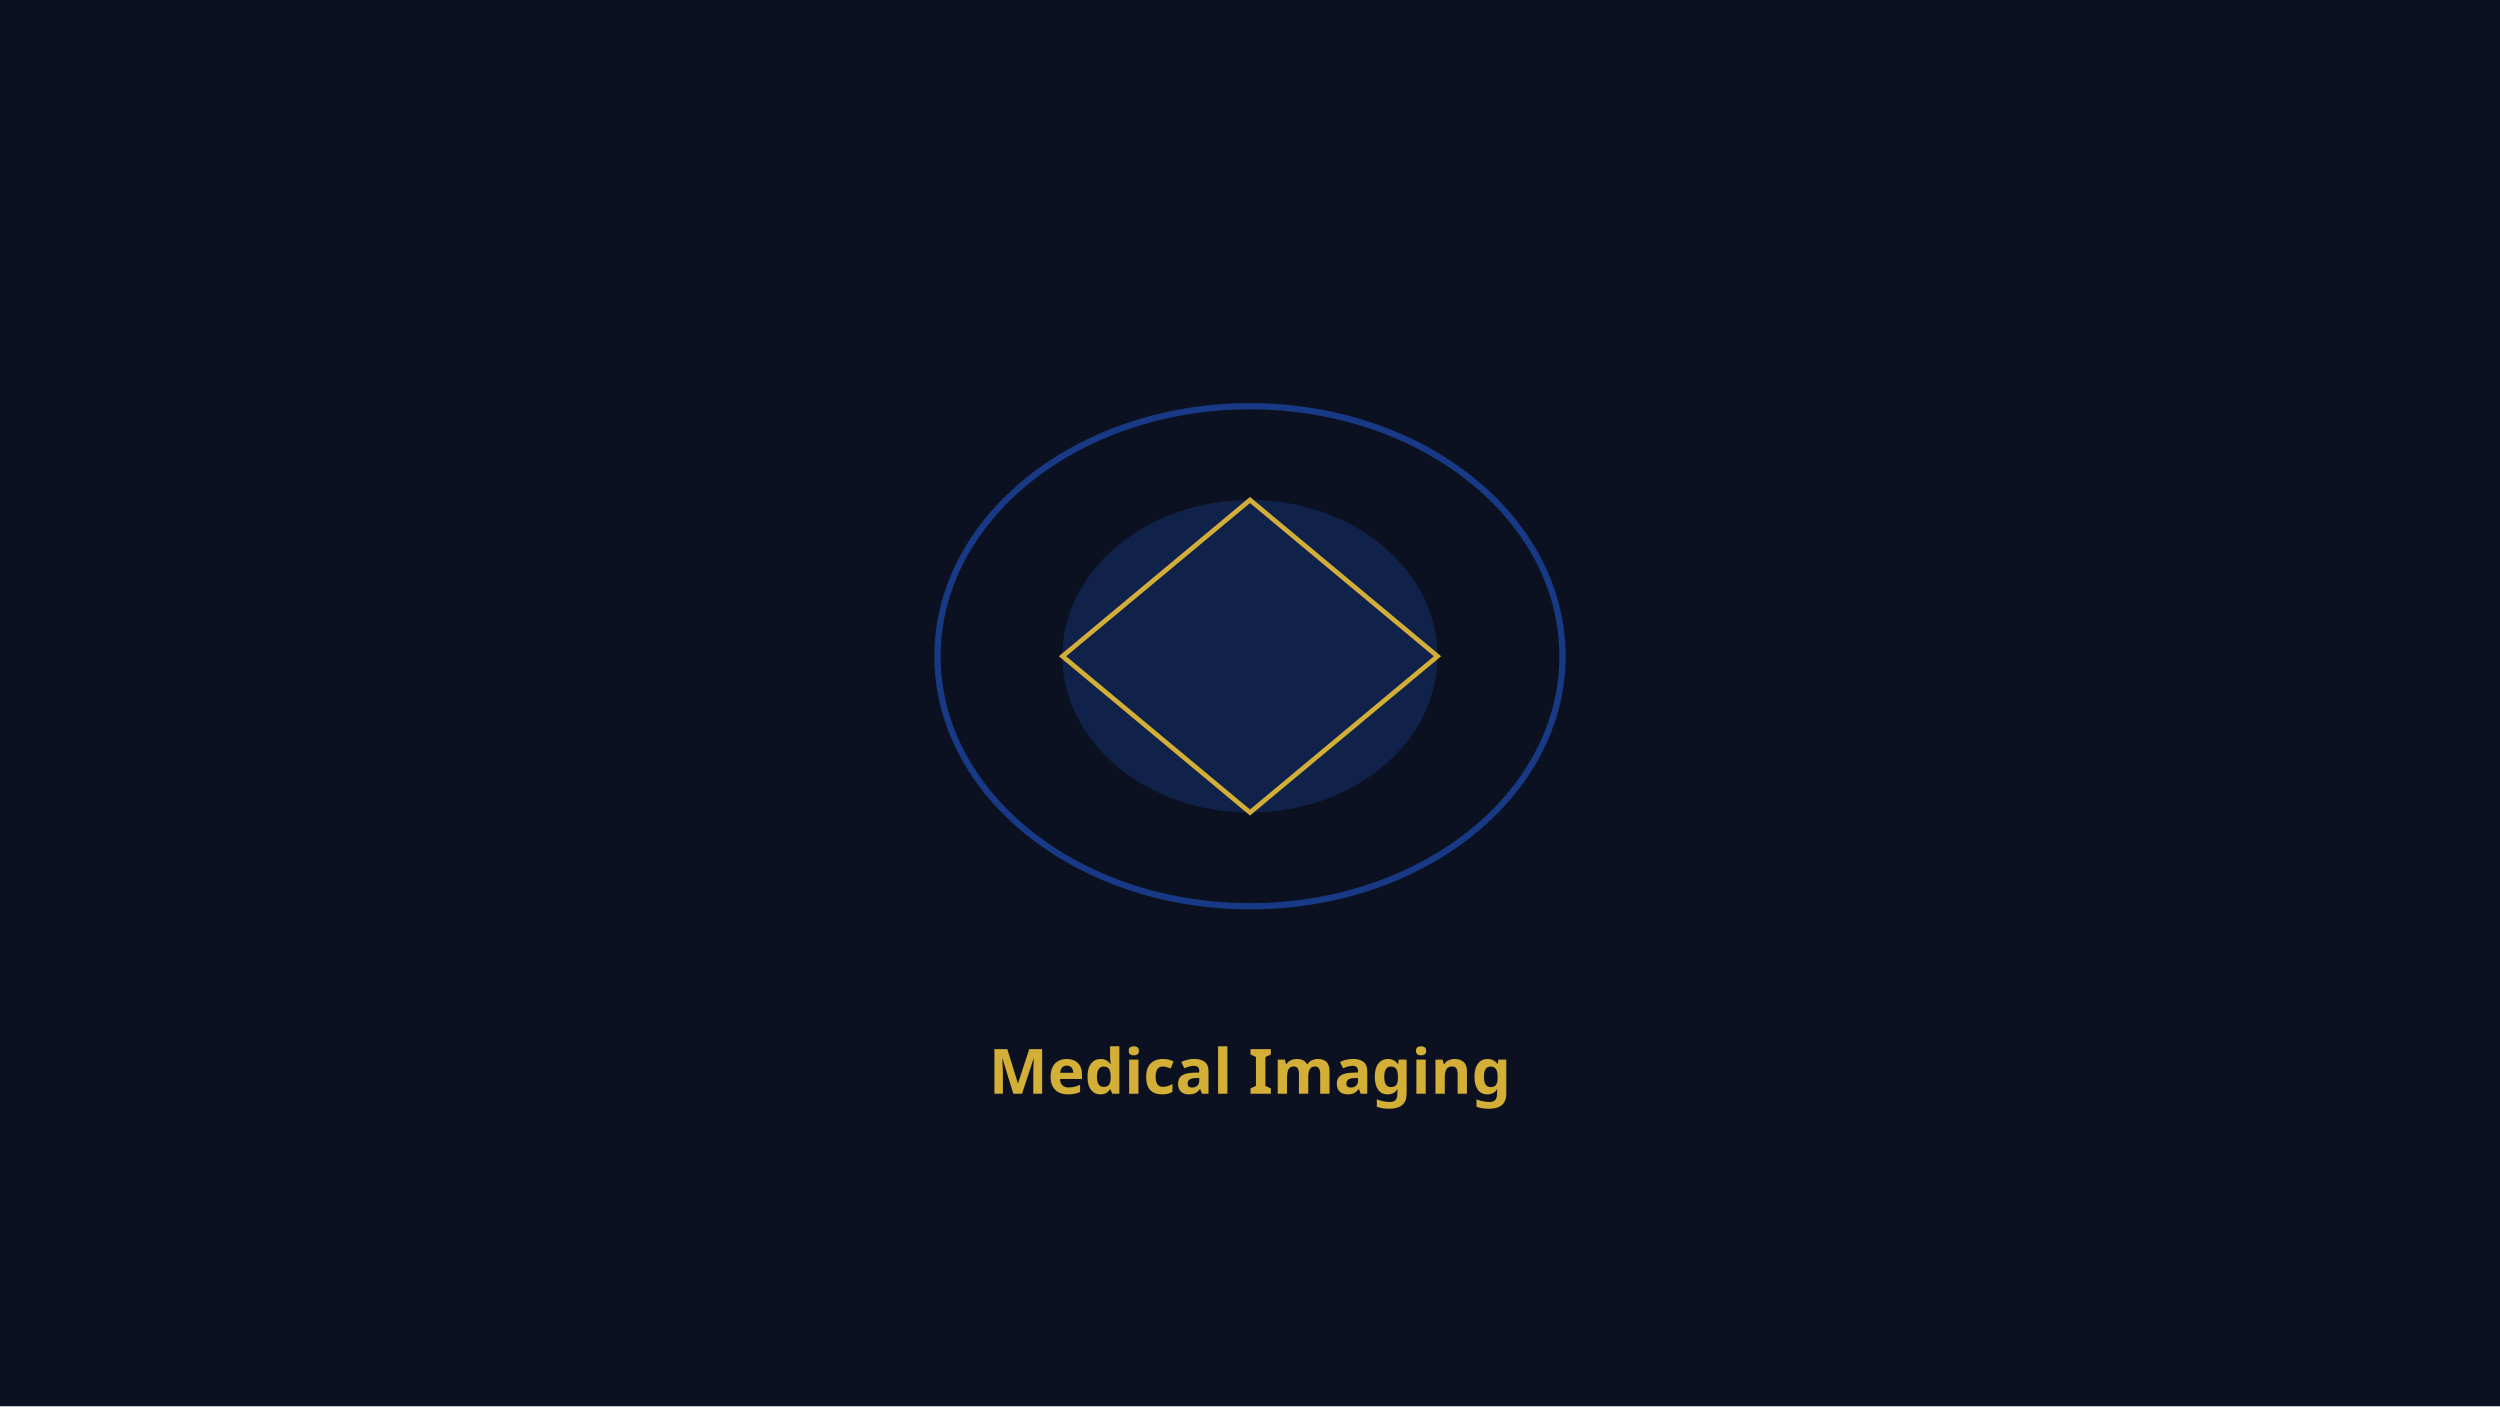
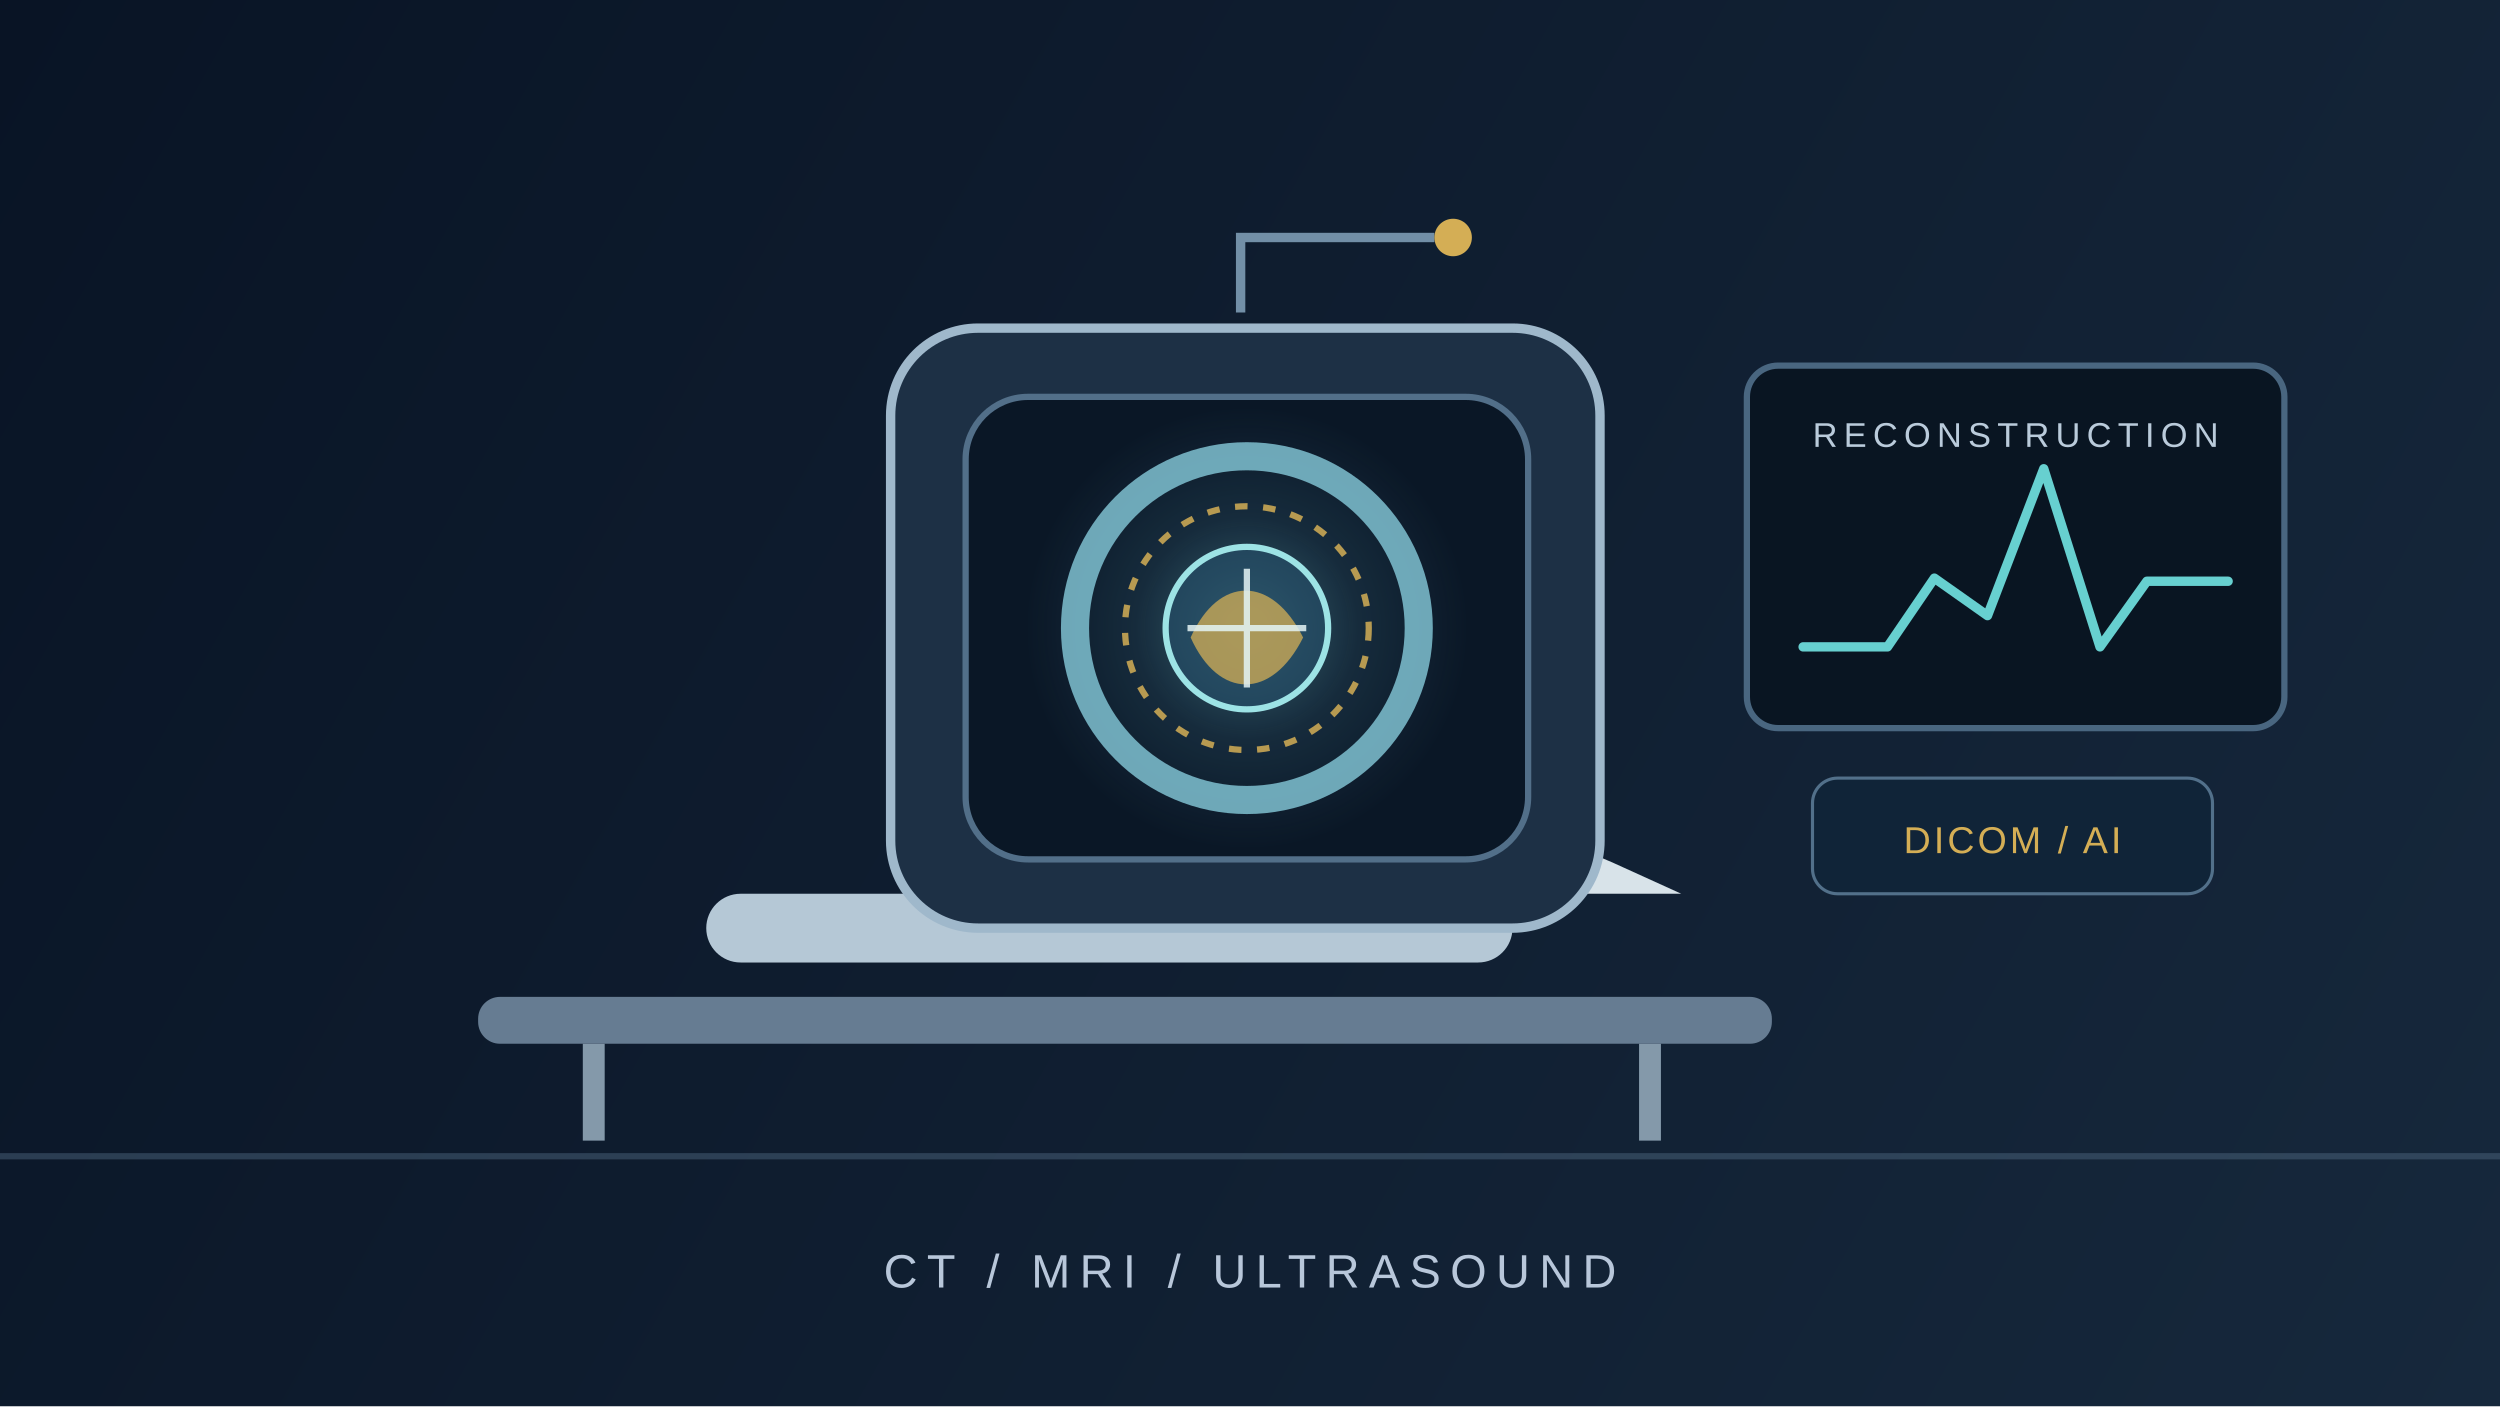
- <svg xmlns="http://www.w3.org/2000/svg" width="800" height="450" viewBox="0 0 800 450">
-   <rect width="800" height="450" fill="#0B1120" />
-   <ellipse cx="400" cy="210" rx="100" ry="80" fill="none" stroke="#2563EB" stroke-width="2" opacity="0.5" />
-   <ellipse cx="400" cy="210" rx="60" ry="50" fill="#2563EB" opacity="0.2" />
-   <path d="M340 210 L400 160 L460 210 L400 260 Z" fill="none" stroke="#D4AF37" stroke-width="1.5" />
-   <text x="400" y="350" text-anchor="middle" fill="#D4AF37" font-family="sans-serif" font-size="20" font-weight="bold">Medical Imaging</text>
+ <svg xmlns="http://www.w3.org/2000/svg" width="800" height="450" viewBox="0 0 800 450" fill="none">
+   <defs>
+     <linearGradient id="bg" x1="0" y1="0" x2="800" y2="450" gradientUnits="userSpaceOnUse">
+       <stop stop-color="#091425" />
+       <stop offset="1" stop-color="#16283C" />
+     </linearGradient>
+     <radialGradient id="scan">
+       <stop stop-color="#97E4E5" stop-opacity=".4" />
+       <stop offset=".5" stop-color="#65B5D2" stop-opacity=".13" />
+       <stop offset="1" stop-color="#65B5D2" stop-opacity="0" />
+     </radialGradient>
+   </defs>
+   <rect width="800" height="450" fill="url(#bg)" />
+   <path d="M0 370h800" stroke="#516B83" stroke-opacity=".45" stroke-width="2" />
+   <rect x="153" y="319" width="414" height="15" rx="7" fill="#667C92" />
+   <path d="M190 334v31m338-31v31" stroke="#8499AA" stroke-width="7" />
+   <rect x="226" y="286" width="258" height="22" rx="11" fill="#B5C8D6" />
+   <path d="M456 280c21-14 40-13 60-4l22 10H456v-6Z" fill="#D8E3E9" />
+   <rect x="285" y="105" width="227" height="192" rx="28" fill="#1D3045" stroke="#9FB8CB" stroke-width="3" />
+   <rect x="309" y="127" width="180" height="148" rx="20" fill="#0A1726" stroke="#526F89" stroke-width="2" />
+   <circle cx="399" cy="201" r="71" fill="url(#scan)" />
+   <circle cx="399" cy="201" r="55" stroke="#86CADB" stroke-opacity=".8" stroke-width="9" />
+   <circle cx="399" cy="201" r="39" stroke="#D4AE55" stroke-opacity=".85" stroke-width="2" stroke-dasharray="4 5" />
+   <circle cx="399" cy="201" r="26" fill="#244E68" fill-opacity=".65" stroke="#9DE3E5" stroke-width="2" />
+   <path d="M381 204c9-20 26-20 36 0-10 20-27 20-36 0Z" fill="#D4AE55" fill-opacity=".75" />
+   <path d="M399 182v38m-19-19h38" stroke="#E4F4F5" stroke-opacity=".85" stroke-width="2" />
+   <path d="M397 100v-24h62" stroke="#728FA7" stroke-width="3" />
+   <circle cx="465" cy="76" r="6" fill="#D4AE55" />
+   <rect x="559" y="117" width="172" height="116" rx="10" fill="#091522" stroke="#496680" stroke-width="2" />
+   <path d="M577 207h27l15-22 17 12 18-47 18 57 15-21h26" stroke="#67D0D0" stroke-width="3" stroke-linecap="round" stroke-linejoin="round" />
+   <text x="645" y="143" text-anchor="middle" fill="#BACBDB" font-family="Arial, sans-serif" font-size="11" letter-spacing="2">RECONSTRUCTION</text>
+   <rect x="580" y="249" width="128" height="37" rx="8" fill="#102438" stroke="#52708A" />
+   <text x="644" y="273" text-anchor="middle" fill="#D4AE55" font-family="Arial, sans-serif" font-size="12" letter-spacing="1">DICOM  /  AI</text>
+   <text x="400" y="412" text-anchor="middle" fill="#B8C7DA" font-family="Arial, sans-serif" font-size="15" letter-spacing="3">CT  /  MRI  /  ULTRASOUND</text>
</svg>
